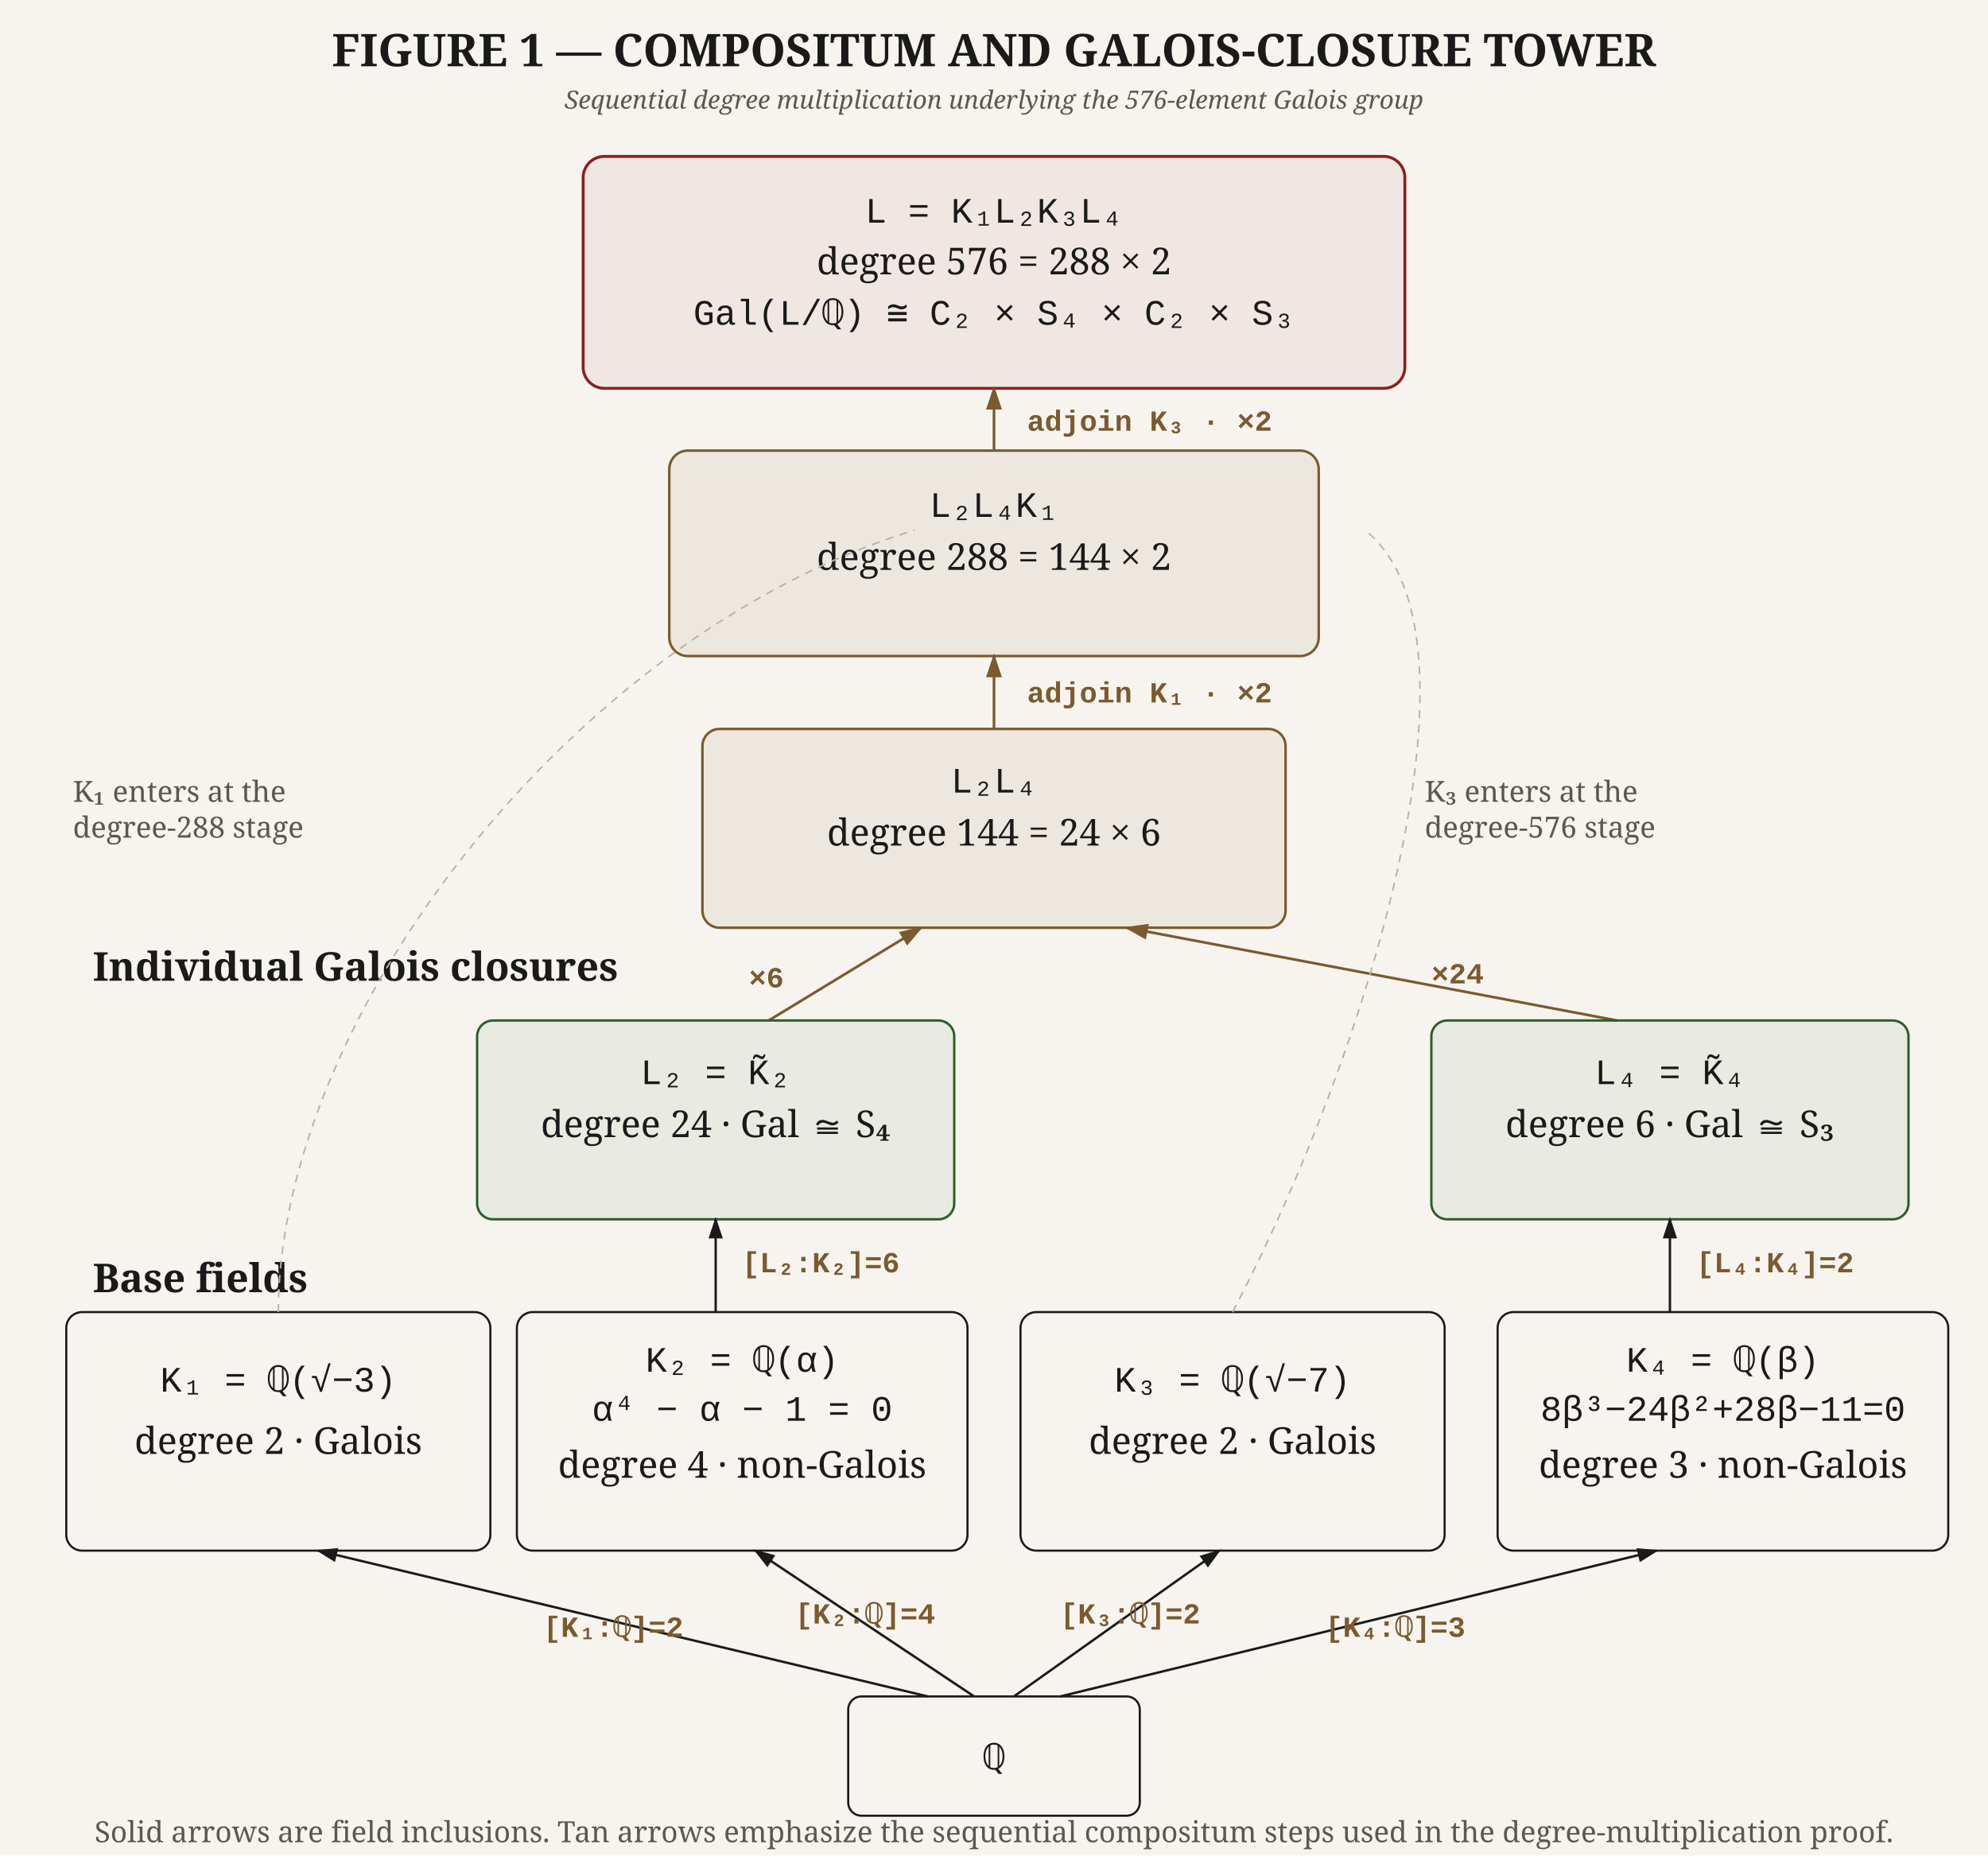
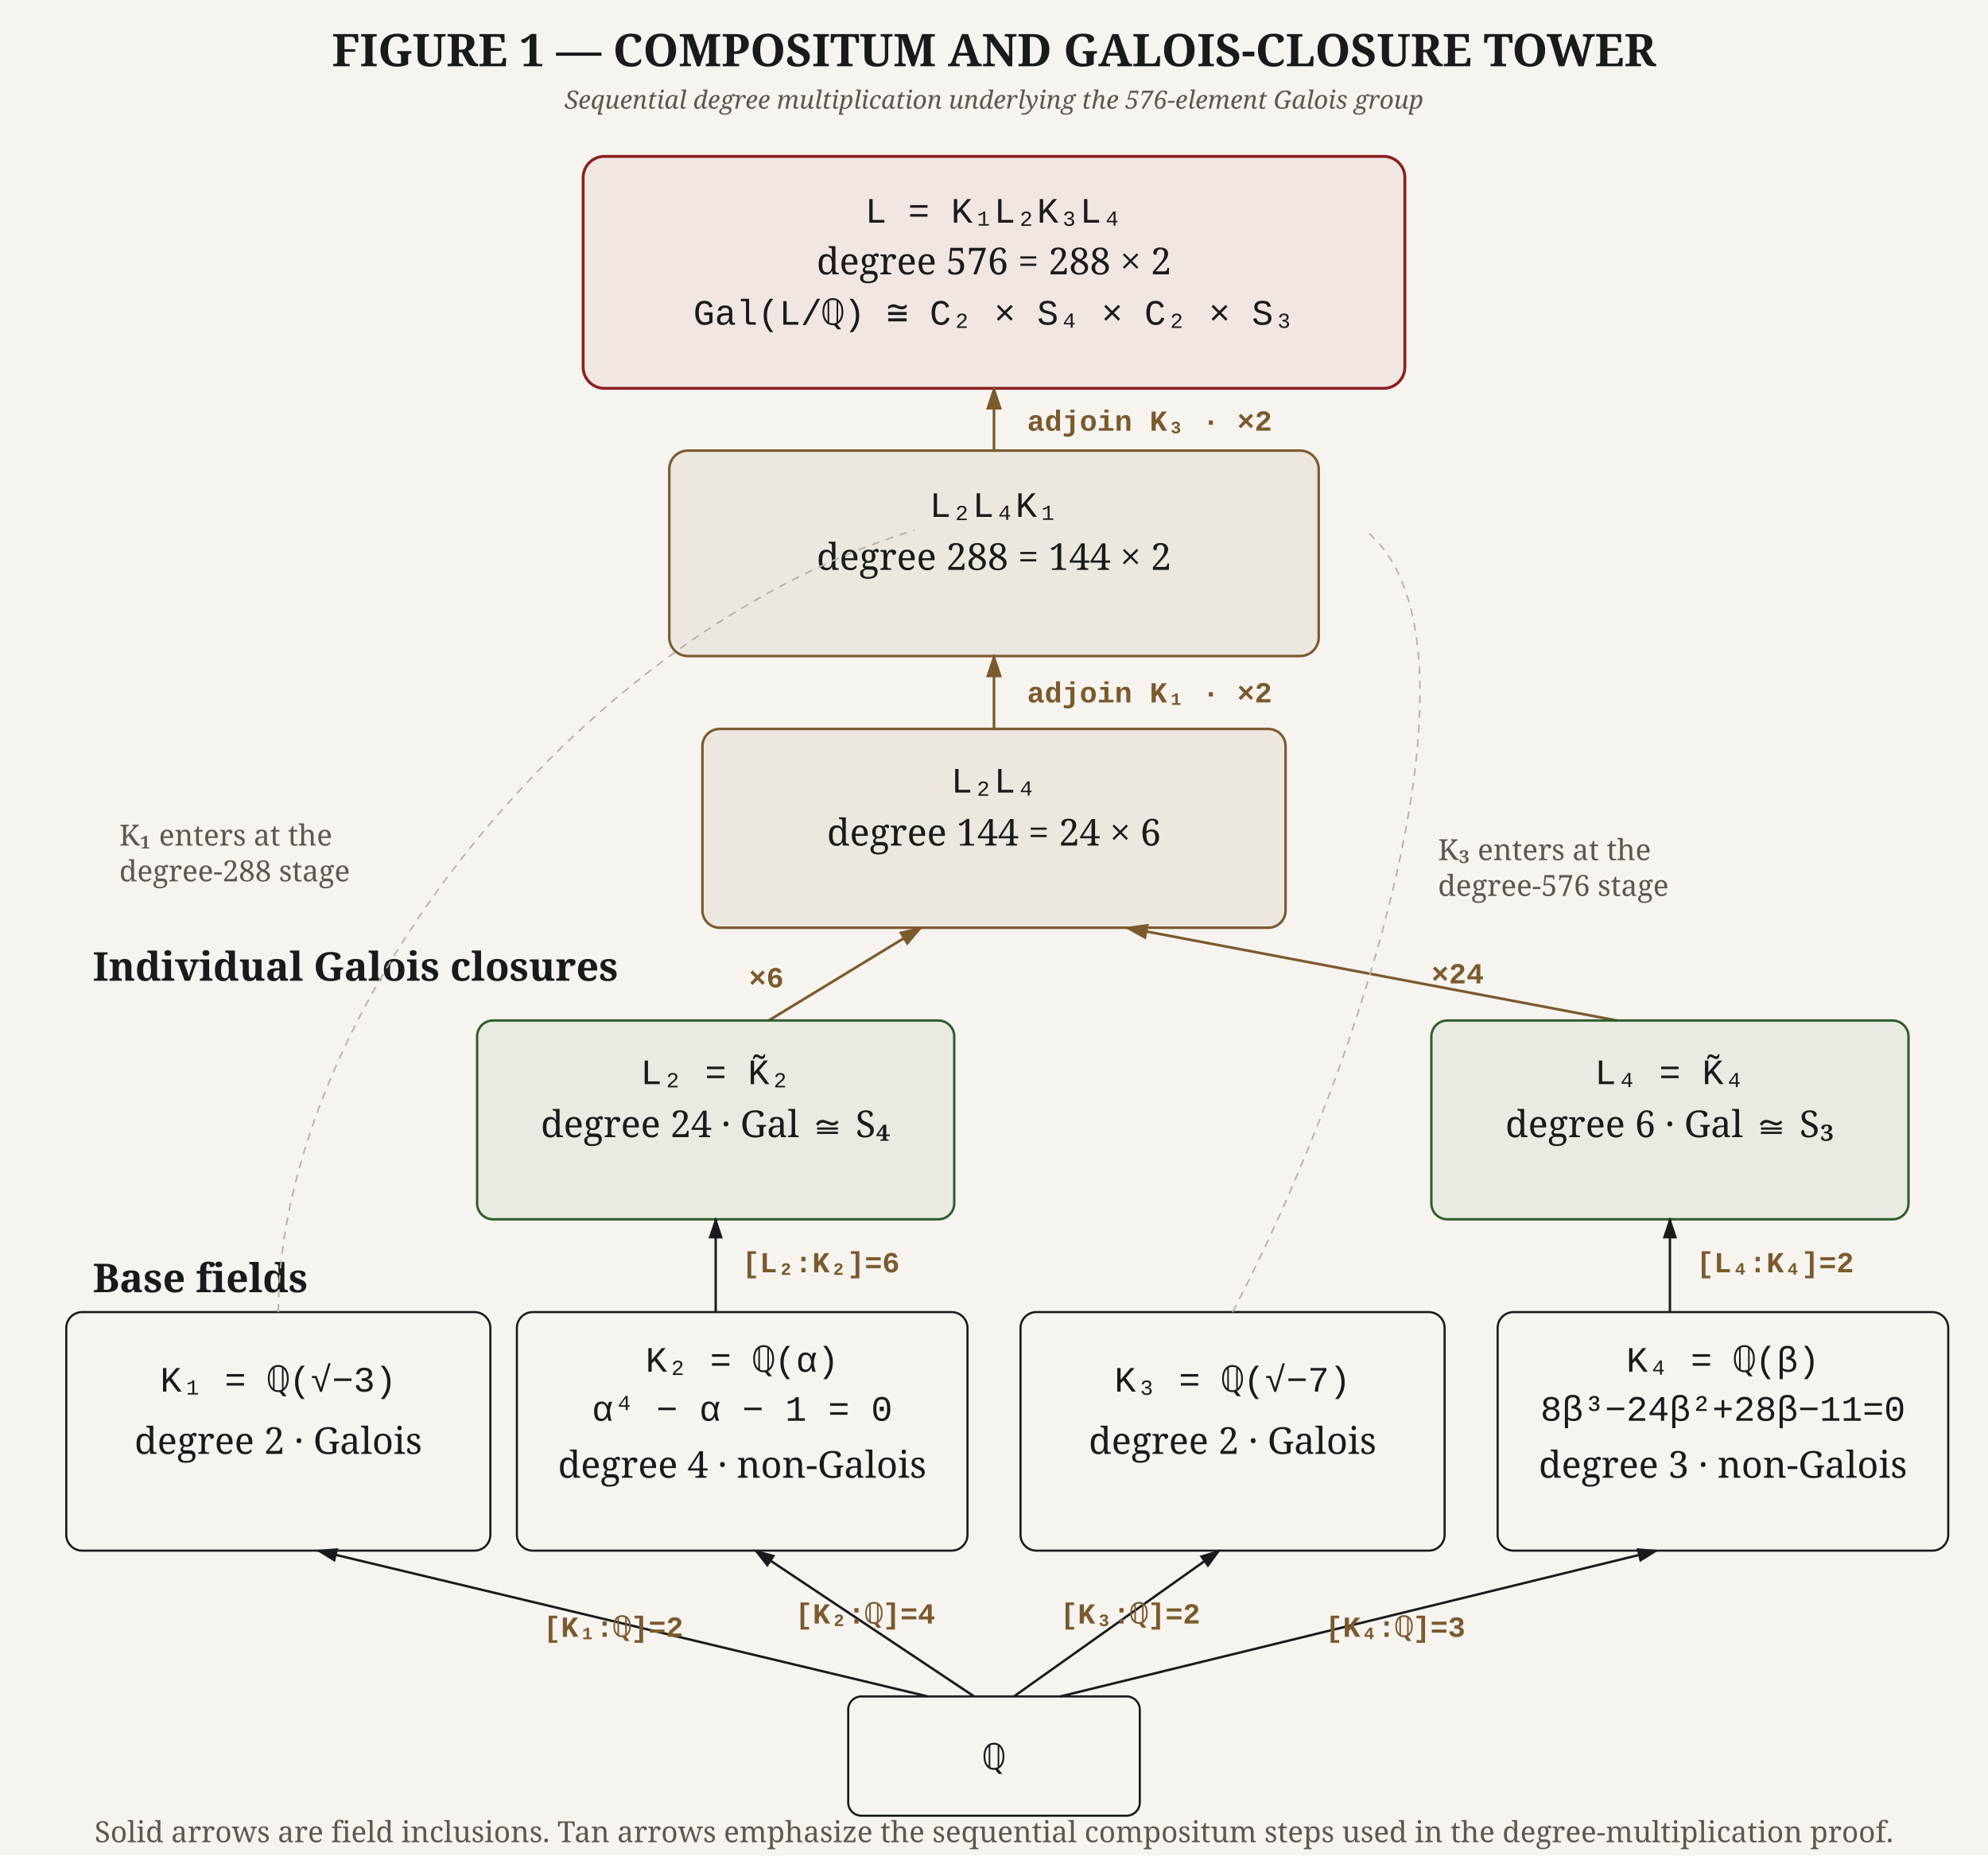
<svg xmlns="http://www.w3.org/2000/svg" viewBox="0 0 1500 1400" role="img" aria-labelledby="title desc">
  <rect width="1500" height="1400" fill="#f7f4ef" />
  <style>
.title{font-family:"EB Garamond",Georgia,serif;font-size:34px;font-weight:600;fill:#1a1a1a}
.sub{font-family:"EB Garamond",Georgia,serif;font-size:19px;font-style:italic;fill:#5d574f}
.head{font-family:"EB Garamond",Georgia,serif;font-size:30px;font-weight:600;fill:#1a1a1a}
.body{font-family:"EB Garamond",Georgia,serif;font-size:28px;fill:#1a1a1a}
.small{font-family:"EB Garamond",Georgia,serif;font-size:22px;fill:#5d574f}
.mono{font-family:"JetBrains Mono","Courier New",monospace;font-size:27px;fill:#1a1a1a}
.degree{font-family:"JetBrains Mono","Courier New",monospace;font-size:22px;fill:#7b5a2e;font-weight:700}
.field{fill:none;stroke:#1a1a1a;stroke-width:1.6}
.closure{fill:#2a5e2a;fill-opacity:.07;stroke:#2a5e2a;stroke-width:1.8}
.compositum{fill:#7b5a2e;fill-opacity:.08;stroke:#7b5a2e;stroke-width:1.9}
.top{fill:#8b2020;fill-opacity:.06;stroke:#8b2020;stroke-width:2.2}
.incl{stroke:#1a1a1a;stroke-width:1.8;fill:none;marker-end:url(#arrow)}
.join{stroke:#7b5a2e;stroke-width:2;fill:none;marker-end:url(#arrowTan)}
.guide{stroke:#b8b2aa;stroke-width:1.2;stroke-dasharray:6 5;fill:none}
</style>
  <defs>
    <marker id="arrow" markerWidth="10" markerHeight="10" refX="8" refY="3" orient="auto">
      <path d="M0,0 L0,6 L9,3 z" fill="#1a1a1a" />
    </marker>
    <marker id="arrowTan" markerWidth="10" markerHeight="10" refX="8" refY="3" orient="auto">
      <path d="M0,0 L0,6 L9,3 z" fill="#7b5a2e" />
    </marker>
  </defs>
  <text x="750" y="50" text-anchor="middle" class="title">FIGURE 1 — COMPOSITUM AND GALOIS-CLOSURE TOWER</text>
  <text x="750" y="82" text-anchor="middle" class="sub">Sequential degree multiplication underlying the 576-element Galois group</text>
  <rect x="440" y="118" width="620" height="175" rx="16" class="top" />
  <text x="750" y="168" text-anchor="middle" class="mono">L = K₁L₂K₃L₄</text>
  <text x="750" y="207" text-anchor="middle" class="body">degree 576 = 288 × 2</text>
  <text x="750" y="245" text-anchor="middle" class="mono">Gal(L/ℚ) ≅ C₂ × S₄ × C₂ × S₃</text>
  <line x1="750" y1="340" x2="750" y2="293" class="join" />
  <text x="775" y="325" class="degree">adjoin K₃ · ×2</text>
  <rect x="505" y="340" width="490" height="155" rx="14" class="compositum" />
  <text x="750" y="390" text-anchor="middle" class="mono">L₂L₄K₁</text>
  <text x="750" y="430" text-anchor="middle" class="body">degree 288 = 144 × 2</text>
  <line x1="750" y1="550" x2="750" y2="495" class="join" />
  <text x="775" y="530" class="degree">adjoin K₁ · ×2</text>
  <rect x="530" y="550" width="440" height="150" rx="13" class="compositum" />
  <text x="750" y="598" text-anchor="middle" class="mono">L₂L₄</text>
  <text x="750" y="638" text-anchor="middle" class="body">degree 144 = 24 × 6</text>
  <line x1="580" y1="770" x2="695" y2="700" class="join" />
  <text x="565" y="745" class="degree">×6</text>
  <line x1="1220" y1="770" x2="850" y2="700" class="join" />
  <text x="1080" y="742" class="degree">×24</text>
  <text x="70" y="740" class="head">Individual Galois closures</text>
  <rect x="360" y="770" width="360" height="150" rx="12" class="closure" />
  <text x="540" y="818" text-anchor="middle" class="mono">L₂ = K̃₂</text>
  <text x="540" y="858" text-anchor="middle" class="body">degree 24 · Gal ≅ S₄</text>
  <rect x="1080" y="770" width="360" height="150" rx="12" class="closure" />
  <text x="1260" y="818" text-anchor="middle" class="mono">L₄ = K̃₄</text>
  <text x="1260" y="858" text-anchor="middle" class="body">degree 6 · Gal ≅ S₃</text>
  <line x1="540" y1="990" x2="540" y2="920" class="incl" />
  <text x="560" y="960" class="degree">[L₂:K₂]=6</text>
  <line x1="1260" y1="990" x2="1260" y2="920" class="incl" />
  <text x="1280" y="960" class="degree">[L₄:K₄]=2</text>
  <text x="70" y="975" class="head">Base fields</text>
  <rect x="50" y="990" width="320" height="180" rx="12" class="field" />
  <text x="210" y="1050" text-anchor="middle" class="mono">K₁ = ℚ(√−3)</text>
  <text x="210" y="1097" text-anchor="middle" class="body">degree 2 · Galois</text>
  <rect x="390" y="990" width="340" height="180" rx="12" class="field" />
  <text x="560" y="1035" text-anchor="middle" class="mono">K₂ = ℚ(α)</text>
  <text x="560" y="1072" text-anchor="middle" class="mono">α⁴ − α − 1 = 0</text>
  <text x="560" y="1115" text-anchor="middle" class="body">degree 4 · non-Galois</text>
  <rect x="770" y="990" width="320" height="180" rx="12" class="field" />
  <text x="930" y="1050" text-anchor="middle" class="mono">K₃ = ℚ(√−7)</text>
  <text x="930" y="1097" text-anchor="middle" class="body">degree 2 · Galois</text>
  <rect x="1130" y="990" width="340" height="180" rx="12" class="field" />
  <text x="1300" y="1035" text-anchor="middle" class="mono">K₄ = ℚ(β)</text>
  <text x="1300" y="1072" text-anchor="middle" class="mono">8β³−24β²+28β−11=0</text>
  <text x="1300" y="1115" text-anchor="middle" class="body">degree 3 · non-Galois</text>
  <rect x="640" y="1280" width="220" height="90" rx="10" class="field" />
  <text x="750" y="1335" text-anchor="middle" class="mono">ℚ</text>
  <line x1="700" y1="1280" x2="240" y2="1170" class="incl" />
  <text x="410" y="1235" class="degree">[K₁:ℚ]=2</text>
  <line x1="735" y1="1280" x2="570" y2="1170" class="incl" />
  <text x="600" y="1225" class="degree">[K₂:ℚ]=4</text>
  <line x1="765" y1="1280" x2="920" y2="1170" class="incl" />
  <text x="800" y="1225" class="degree">[K₃:ℚ]=2</text>
  <line x1="800" y1="1280" x2="1250" y2="1170" class="incl" />
  <text x="1000" y="1235" class="degree">[K₄:ℚ]=3</text>
  <path d="M210 990 C210 770,430 480,690 400" class="guide" />
-   <text x="55" y="605" class="small">K₁ enters at the</text>
-   <text x="55" y="632" class="small">degree-288 stage</text>
+   <text x="90" y="638" class="small">K₁ enters at the</text>
+   <text x="90" y="665" class="small">degree-288 stage</text>
  <path d="M930 990 C1030 800,1130 480,1030 400" class="guide" />
-   <text x="1075" y="605" class="small">K₃ enters at the</text>
-   <text x="1075" y="632" class="small">degree-576 stage</text>
+   <text x="1085" y="649" class="small">K₃ enters at the</text>
+   <text x="1085" y="676" class="small">degree-576 stage</text>
  <text x="750" y="1390" text-anchor="middle" class="small">Solid arrows are field inclusions. Tan arrows emphasize the sequential compositum steps used in the degree-multiplication proof.</text>
</svg>
